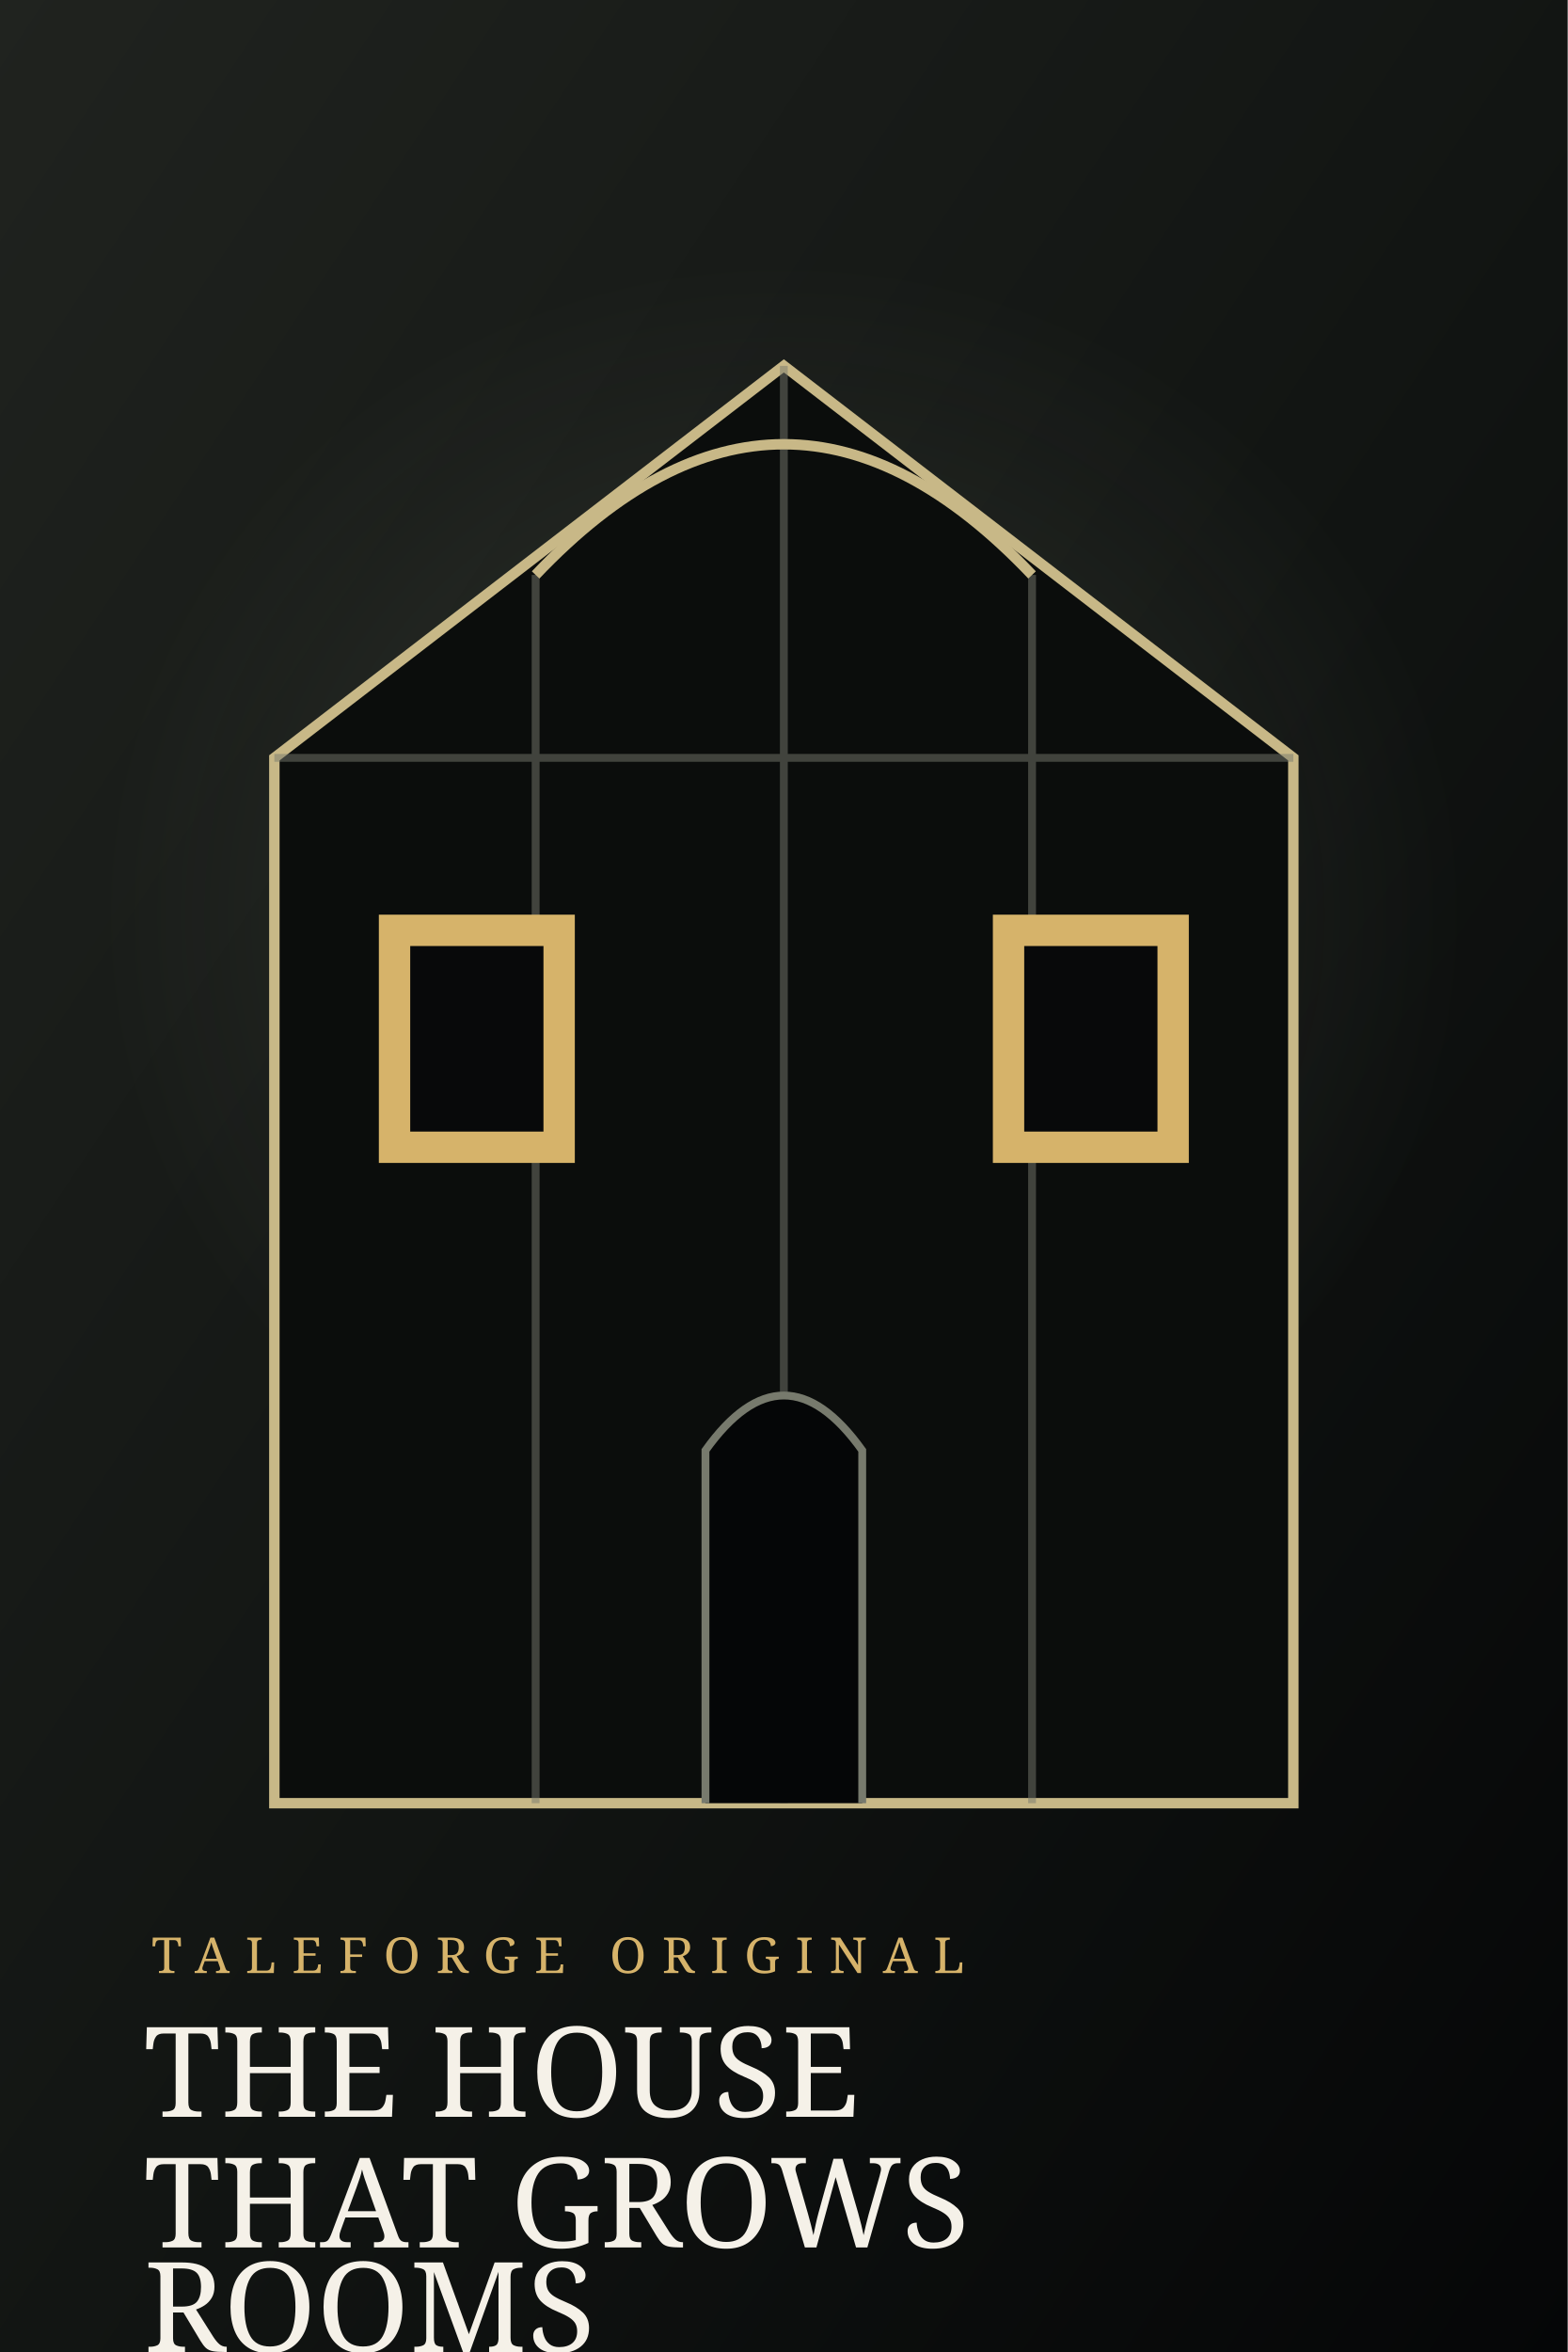
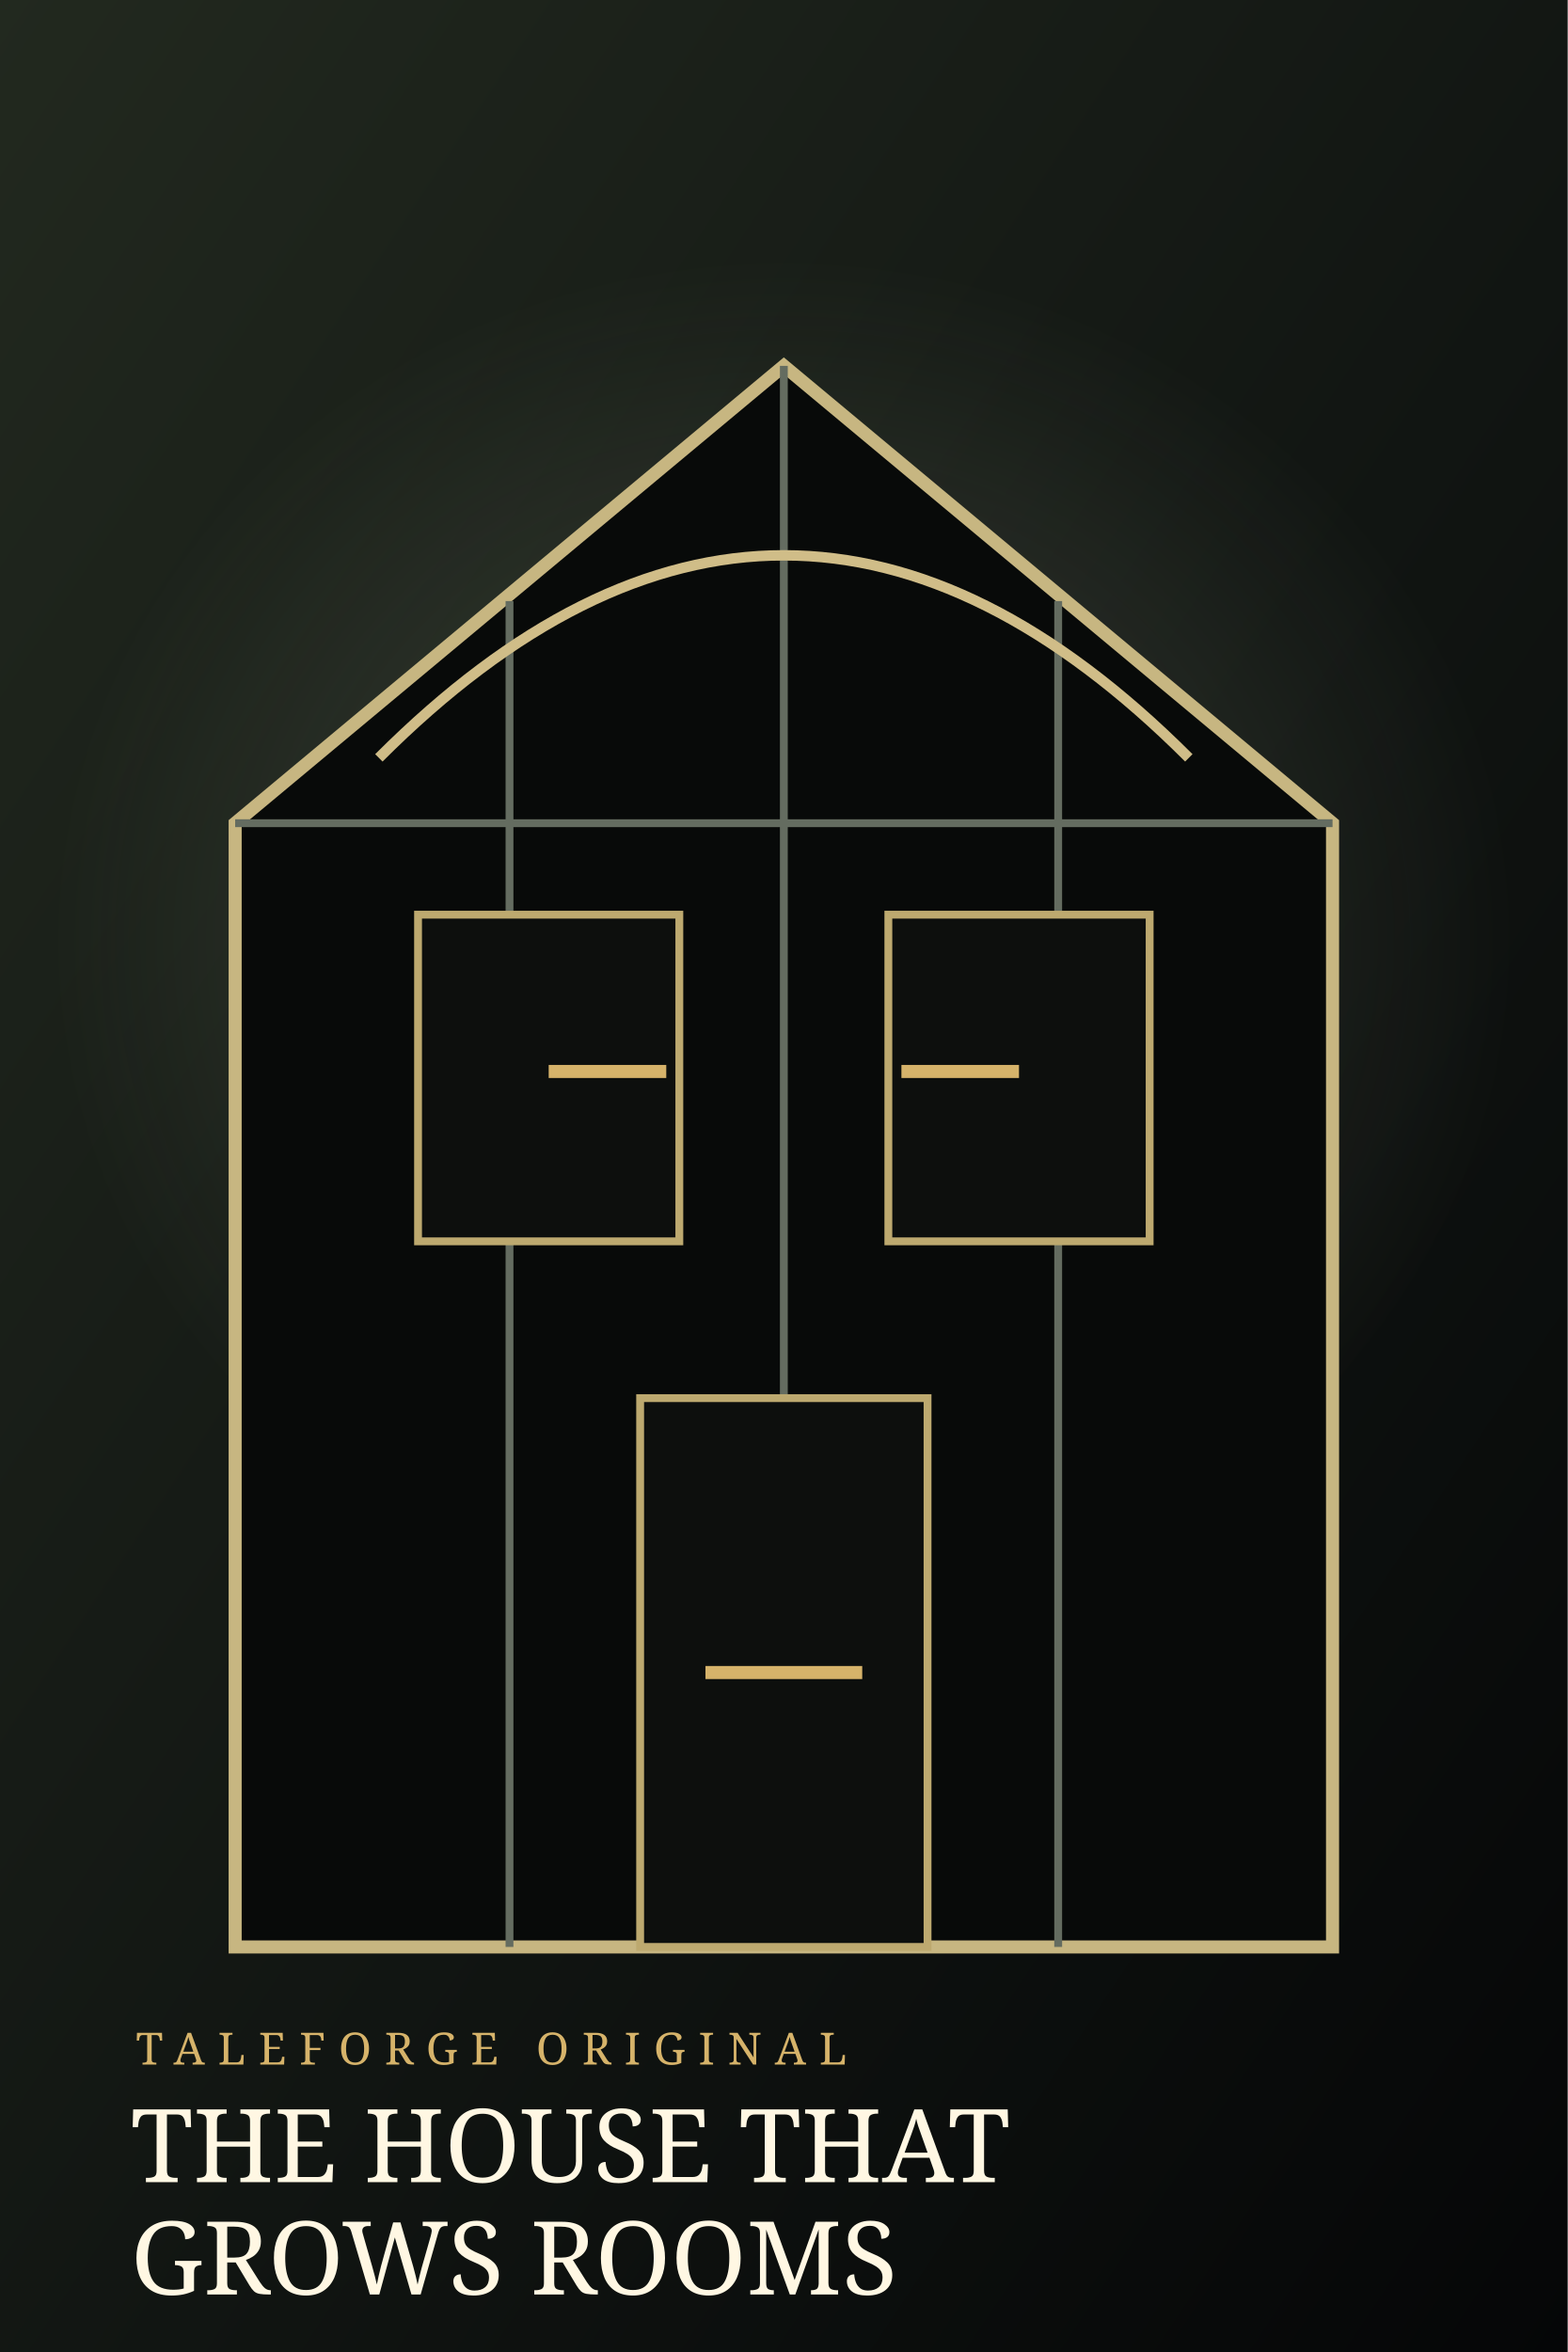
<svg xmlns="http://www.w3.org/2000/svg" viewBox="0 0 600 900">
  <defs>
-     <linearGradient id="bg" y2="1">
-       <stop stop-color="#20231f" />
-       <stop offset=".55" stop-color="#111412" />
+     <linearGradient id="b" y2="1">
+       <stop stop-color="#22291f" />
+       <stop offset=".55" stop-color="#111512" />
      <stop offset="1" stop-color="#050607" />
    </linearGradient>
-     <radialGradient id="fog">
-       <stop stop-color="#c7d1b8" stop-opacity=".14" />
-       <stop offset="1" stop-color="#c7d1b8" stop-opacity="0" />
+     <radialGradient id="f">
+       <stop stop-color="#d3dfc0" stop-opacity=".2" />
+       <stop offset="1" stop-color="#d3dfc0" stop-opacity="0" />
    </radialGradient>
  </defs>
-   <rect width="600" height="900" fill="url(#bg)" />
-   <ellipse cx="300" cy="350" rx="260" ry="250" fill="url(#fog)" />
-   <path d="M105 690V290l195-150 195 150v400z" fill="#0b0d0c" stroke="#c8b887" stroke-width="4" />
-   <path d="M300 140v550M105 290h390M205 220v470M395 220v470" stroke="#777a6d" stroke-width="3" opacity=".5" />
-   <g fill="#d6b36a">
-     <rect x="145" y="350" width="75" height="95" />
-     <rect x="380" y="350" width="75" height="95" />
-   </g>
-   <g fill="#08090a">
-     <rect x="157" y="362" width="51" height="71" />
-     <rect x="392" y="362" width="51" height="71" />
-   </g>
-   <path d="M270 690v-135q30-42 60 0v135" fill="#050607" stroke="#777a6d" stroke-width="3" />
-   <path d="M205 220q95-100 190 0" fill="none" stroke="#c8b887" stroke-width="4" />
-   <text x="58" y="755" fill="#d6b36a" font-family="Georgia,serif" font-size="19" letter-spacing="6">TALEFORGE ORIGINAL</text>
-   <text x="55" y="810" fill="#f5f1e8" font-family="Georgia,serif" font-size="48">THE HOUSE</text>
-   <text x="55" y="860" fill="#f5f1e8" font-family="Georgia,serif" font-size="48">THAT GROWS</text>
-   <text x="55" y="900" fill="#f5f1e8" font-family="Georgia,serif" font-size="48">ROOMS</text>
+   <rect width="600" height="900" fill="url(#b)" />
+   <ellipse cx="300" cy="360" rx="280" ry="260" fill="url(#f)" />
+   <path d="M90 745V315l210-175 210 175v430z" fill="#080a09" stroke="#c7b681" stroke-width="5" />
+   <path d="M90 315h420M195 230v515M405 230v515M300 140v605" stroke="#646c60" stroke-width="3" />
+   <path d="M160 350h100v125H160zM340 350h100v125H340zM245 535h110v210H245z" fill="#0d0f0d" stroke="#bda96f" stroke-width="3" />
+   <path d="M210 410h45M345 410h45M270 640h60" stroke="#d6b36a" stroke-width="5" />
+   <path d="M145 290q155-155 310 0" fill="none" stroke="#d0bd88" stroke-width="4" />
+   <text x="52" y="790" fill="#d6b36a" font-family="Georgia" font-size="17" letter-spacing="5">TALEFORGE ORIGINAL</text>
+   <text x="50" y="835" fill="#fff7e3" font-family="Georgia" font-size="39">THE HOUSE THAT</text>
+   <text x="50" y="878" fill="#fff7e3" font-family="Georgia" font-size="39">GROWS ROOMS</text>
</svg>
